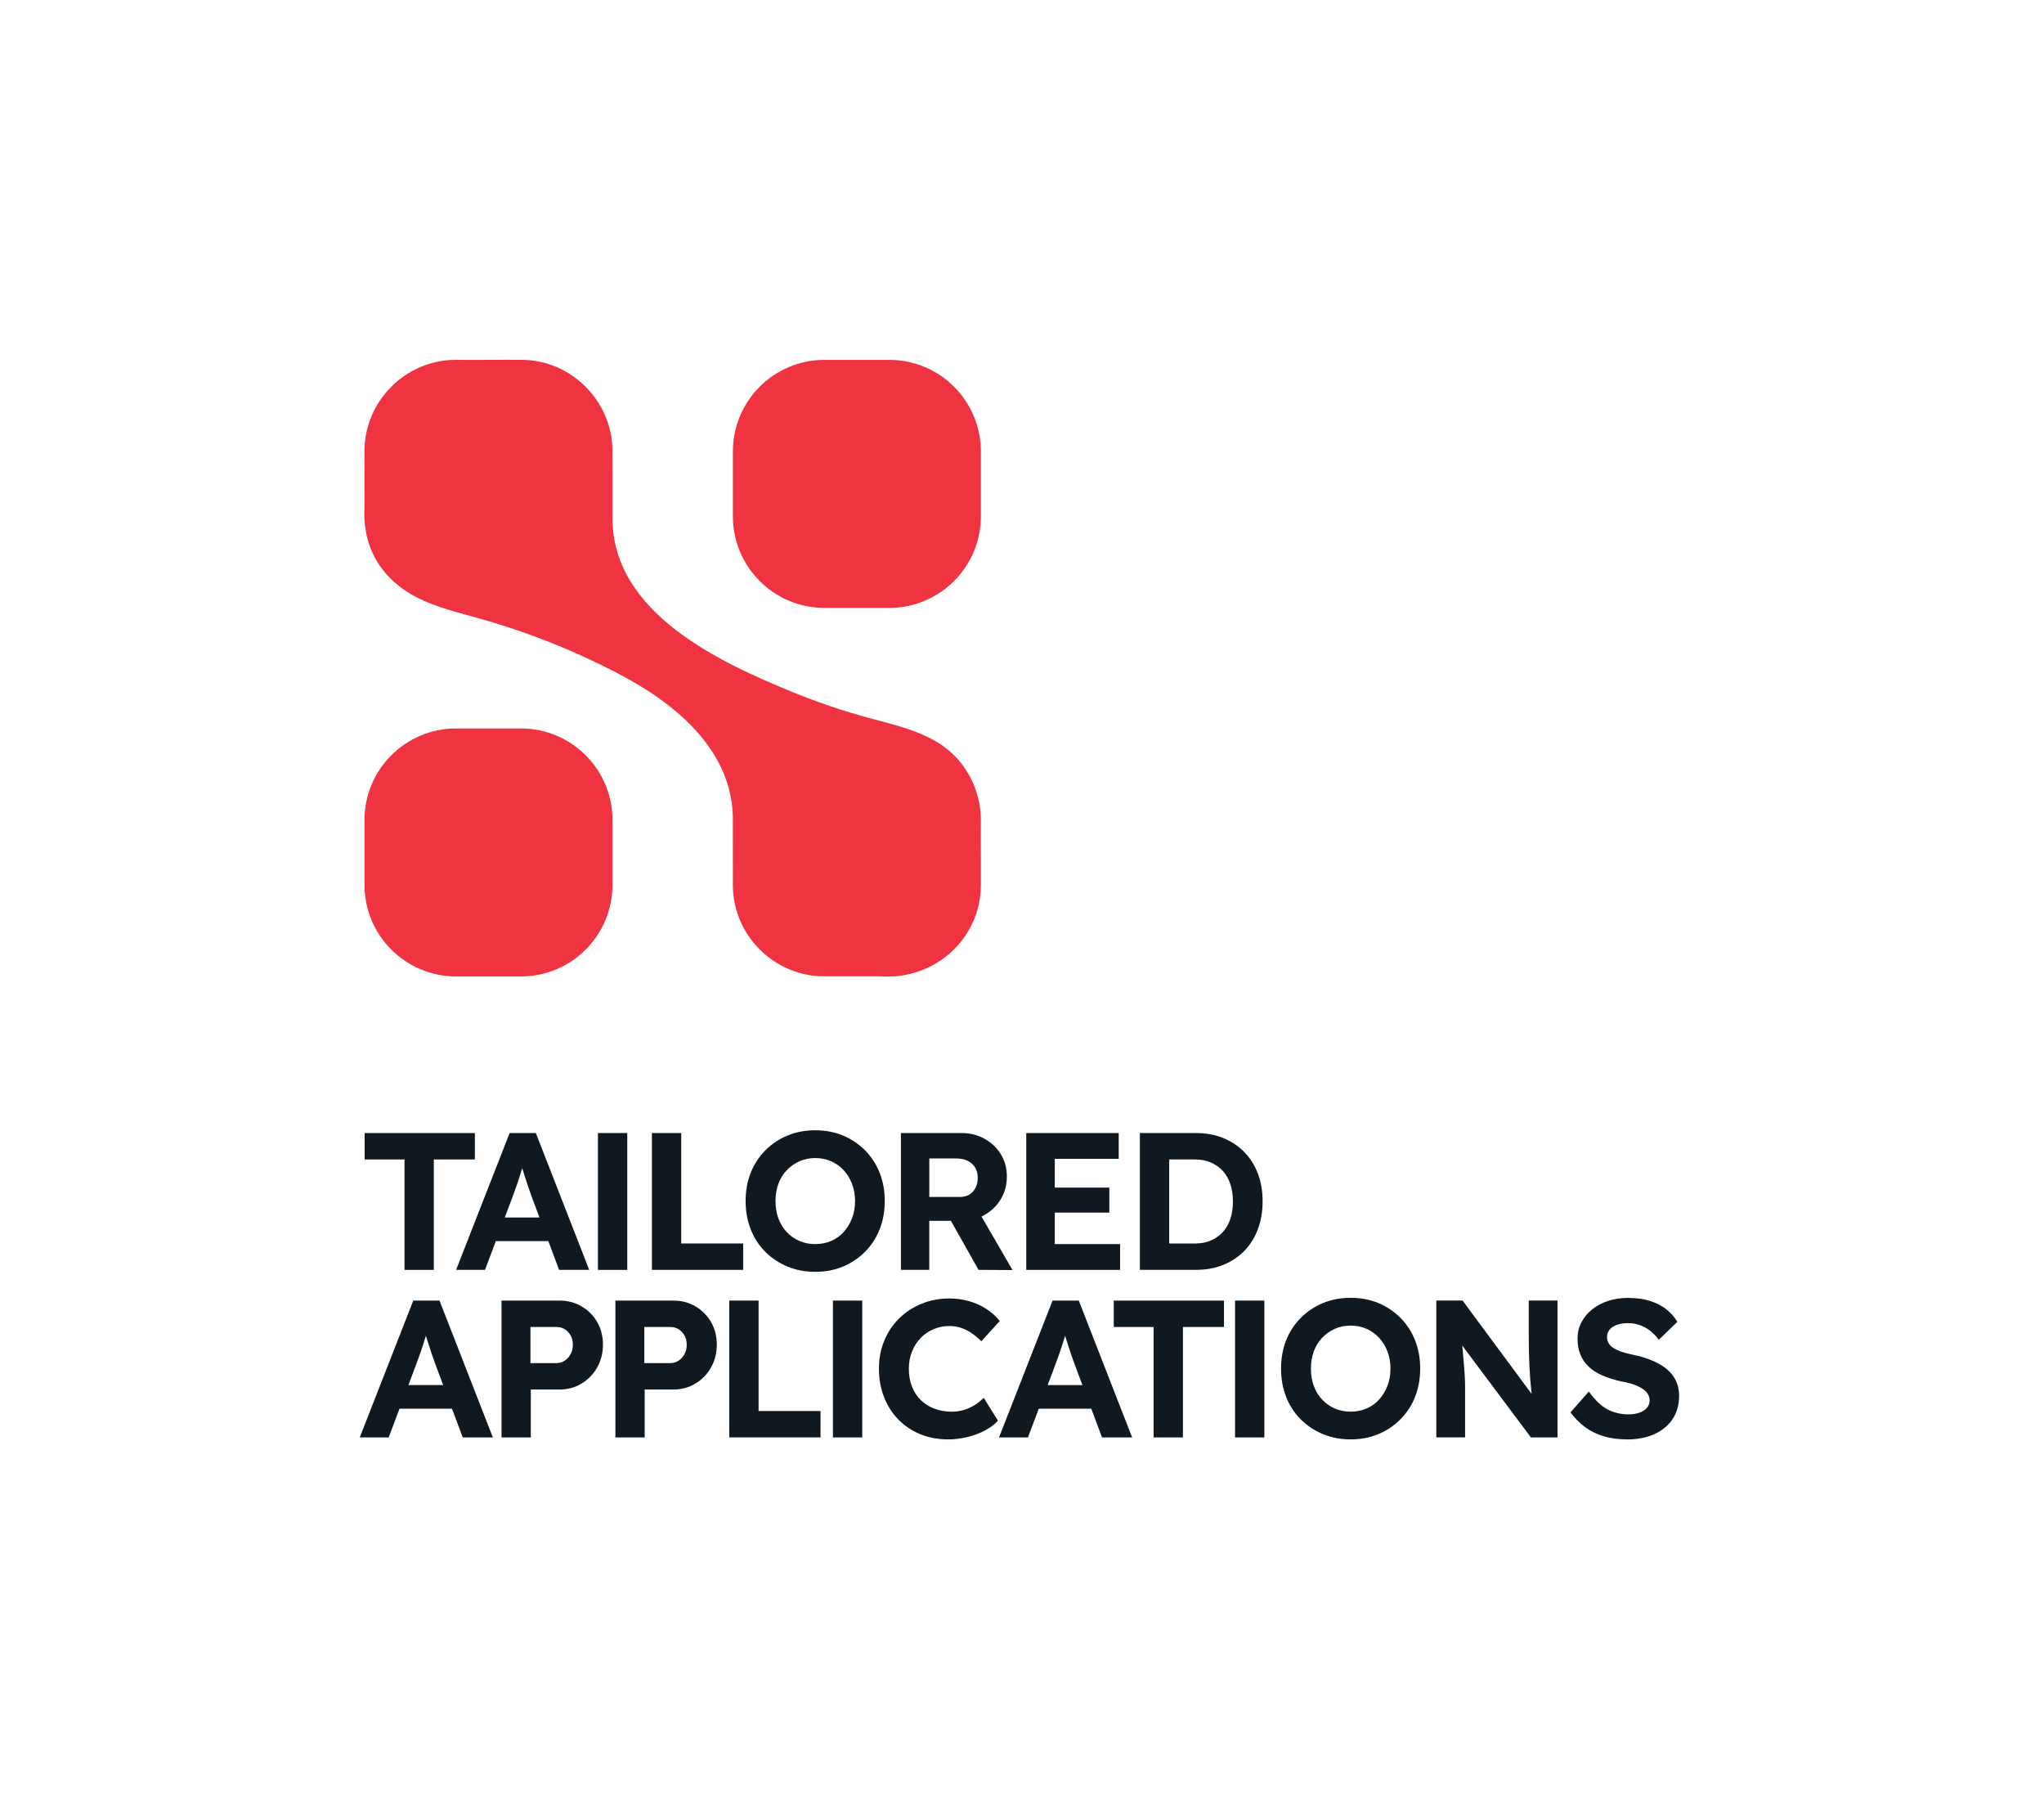
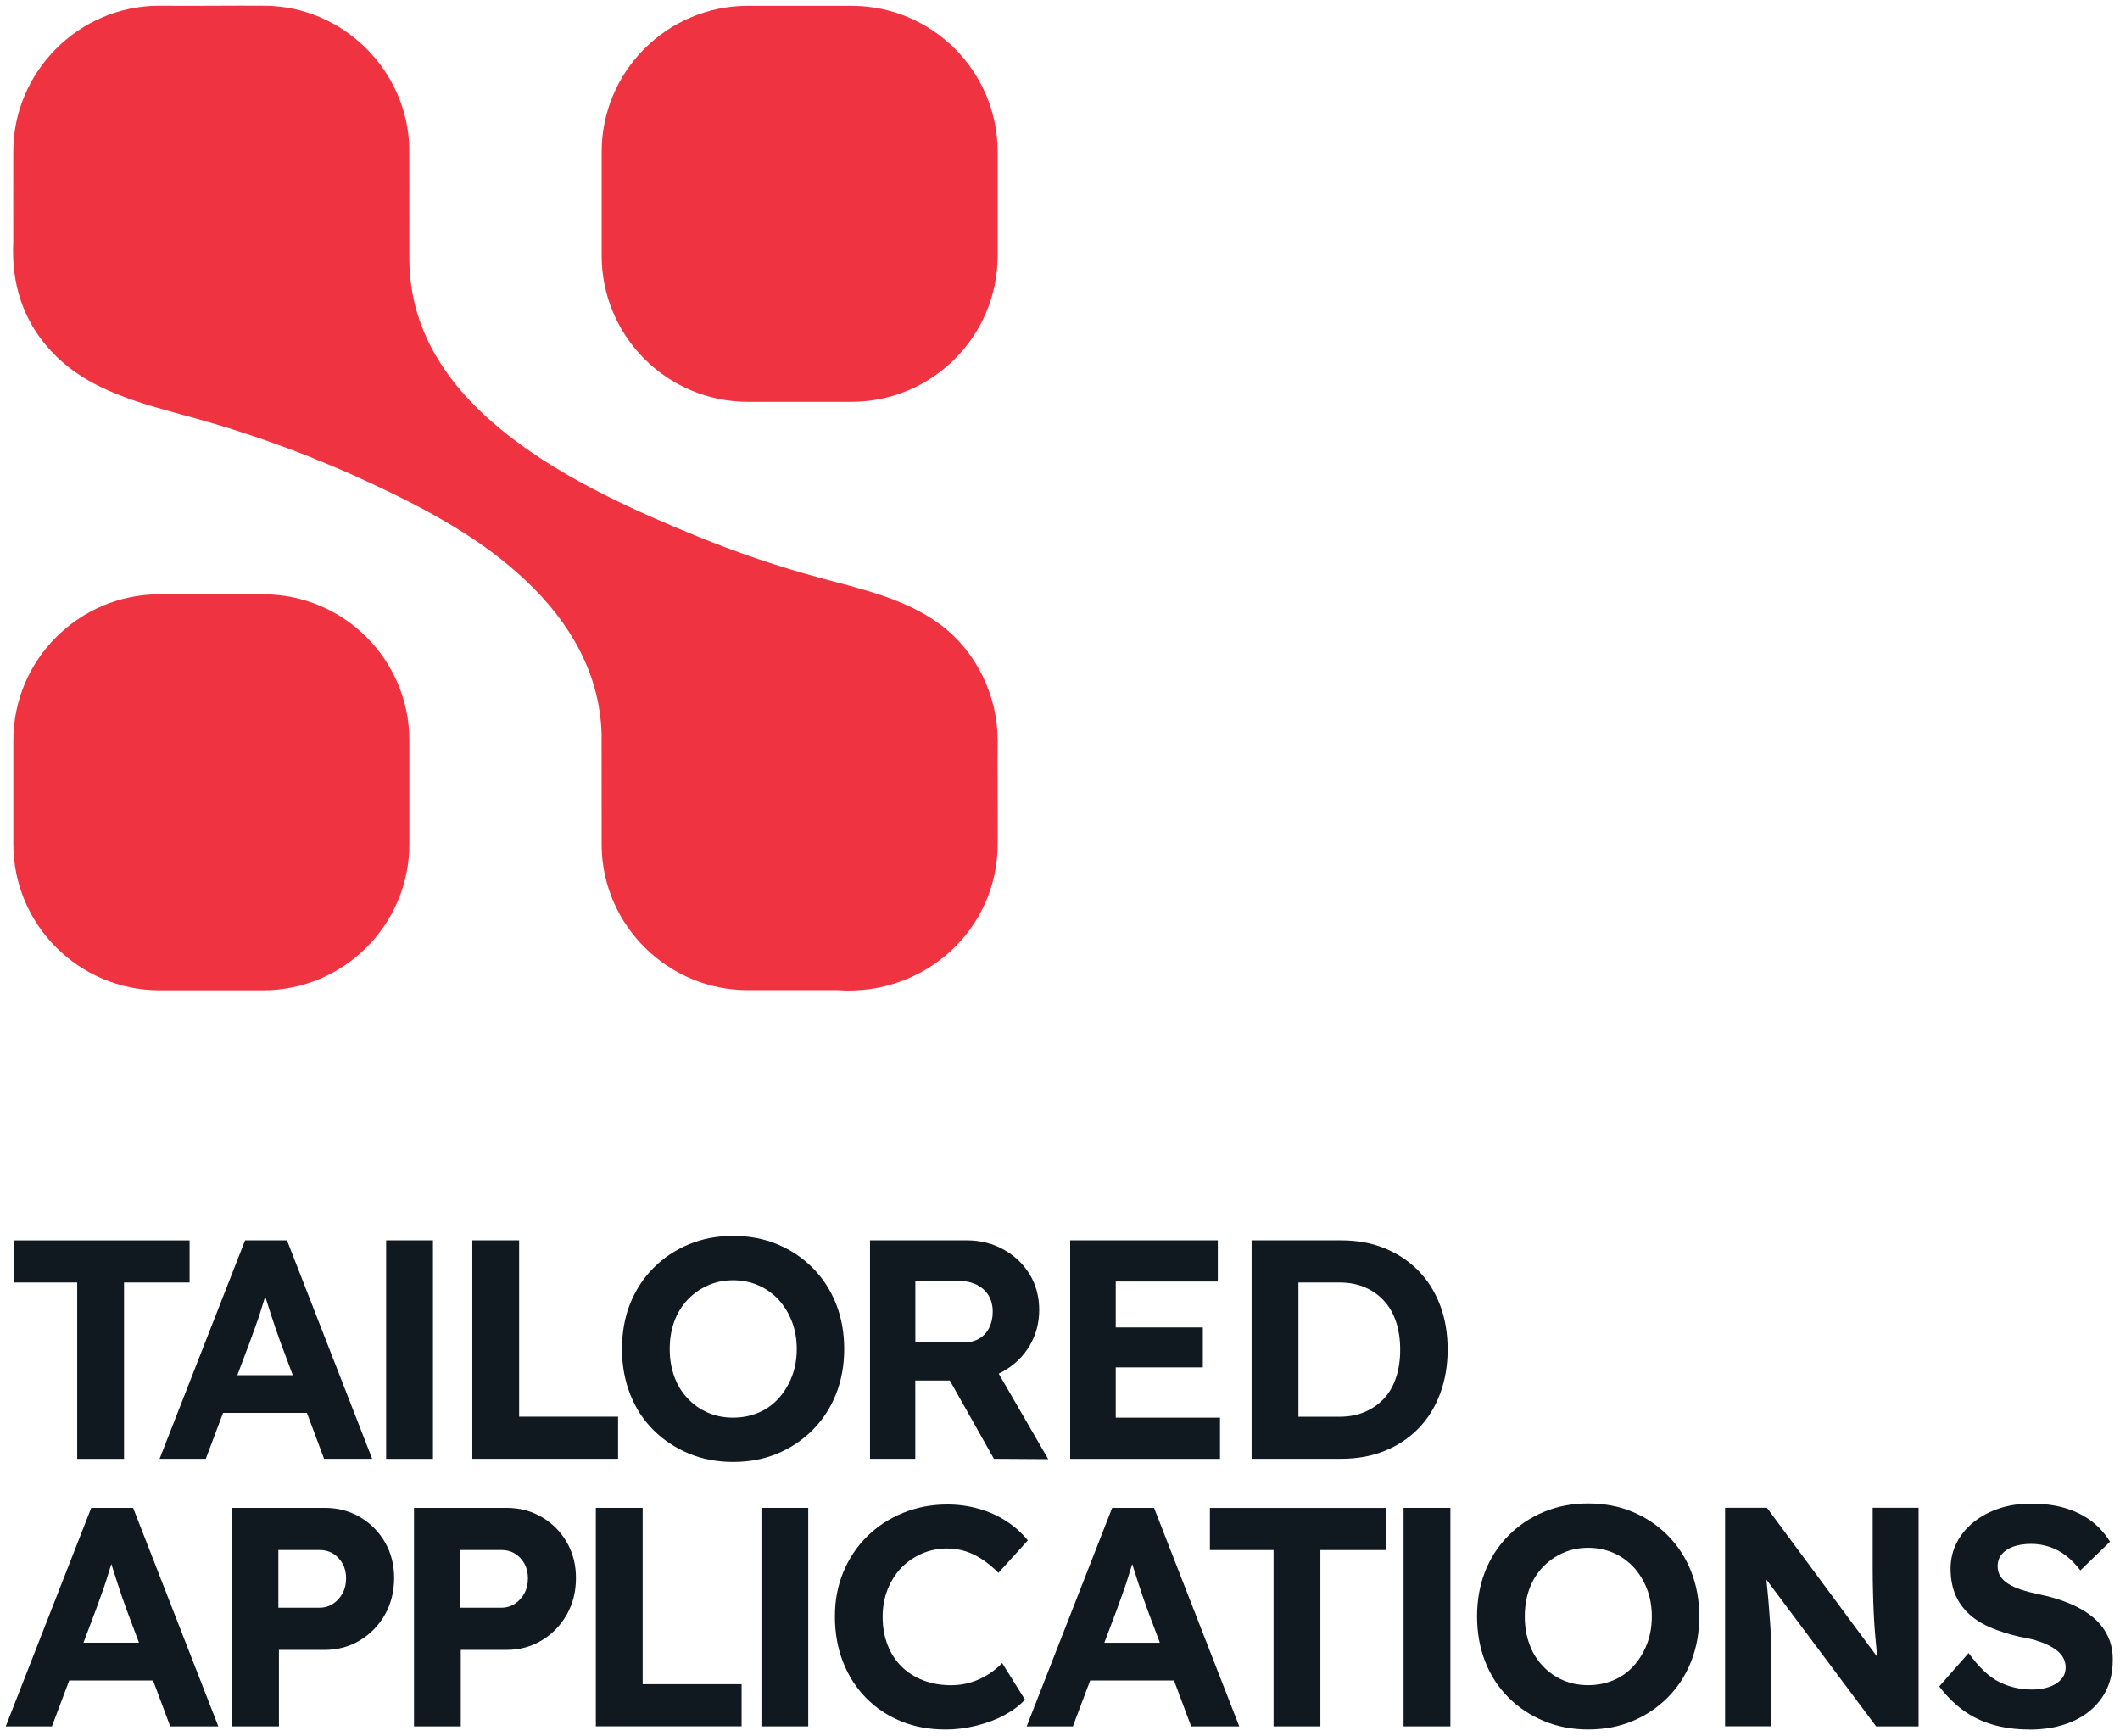
- <svg xmlns="http://www.w3.org/2000/svg" id="Assets" viewBox="0 0 568.17 500">
+ <svg xmlns="http://www.w3.org/2000/svg" id="Assets" viewBox="99 99 369 302">
  <defs>
    <style>
      .cls-1 {
        fill: #101820;
      }
          .cls-r { fill: #ef3340; }
    </style>
  </defs>
  <g>
    <path class="cls-1" d="M112.44,352.9v-30.69h-11.08v-7.33h30.64v7.33h-11.41v30.69h-8.15Z" />
    <path class="cls-1" d="M148.94,314.87h-7.28l-14.88,38.02h8.04l3.01-7.99h14.59l2.99,7.99h8.37l-14.83-38.02ZM140.31,338.34l2.17-5.76c.29-.83.6-1.68.92-2.55.32-.87.63-1.76.92-2.69.29-.92.57-1.82.84-2.7.27.85.55,1.74.85,2.67.32,1.01.64,1.97.95,2.88.31.9.57,1.65.79,2.23l2.21,5.92h-9.65Z" />
    <path class="cls-1" d="M166.21,352.9v-38.03h8.15v38.03h-8.15Z" />
    <path class="cls-1" d="M181.21,352.9v-38.03h8.15v30.69h17.22v7.33h-25.37Z" />
    <path class="cls-1" d="M226.6,353.44c-2.79,0-5.36-.49-7.71-1.47-2.35-.98-4.41-2.34-6.17-4.1-1.76-1.76-3.11-3.84-4.05-6.25-.94-2.41-1.41-5.02-1.41-7.85s.47-5.48,1.41-7.85c.94-2.37,2.29-4.44,4.05-6.22,1.76-1.77,3.81-3.15,6.17-4.13,2.35-.98,4.92-1.47,7.71-1.47s5.41.49,7.74,1.47c2.34.98,4.38,2.35,6.14,4.13,1.76,1.77,3.1,3.86,4.05,6.25.94,2.39,1.41,5,1.41,7.82s-.47,5.43-1.41,7.82c-.94,2.39-2.29,4.47-4.05,6.25-1.76,1.77-3.8,3.15-6.14,4.13-2.34.98-4.92,1.47-7.74,1.47ZM226.6,345.73c1.59,0,3.07-.29,4.43-.87,1.36-.58,2.53-1.41,3.5-2.5.98-1.09,1.75-2.35,2.31-3.8.56-1.45.84-3.04.84-4.78s-.28-3.33-.84-4.78c-.56-1.45-1.33-2.71-2.31-3.78-.98-1.07-2.15-1.9-3.5-2.5s-2.83-.9-4.43-.9-3.06.3-4.4.9c-1.34.6-2.52,1.43-3.53,2.5-1.01,1.07-1.78,2.33-2.31,3.78-.53,1.45-.79,3.04-.79,4.78s.26,3.33.79,4.78c.52,1.45,1.29,2.72,2.31,3.8,1.01,1.09,2.19,1.92,3.53,2.5,1.34.58,2.81.87,4.4.87Z" />
    <path class="cls-1" d="M272.83,338.07c.29-.13.57-.28.85-.44,1.92-1.09,3.43-2.56,4.54-4.43,1.1-1.87,1.66-3.94,1.66-6.22s-.55-4.38-1.66-6.19c-1.1-1.81-2.62-3.25-4.54-4.32-1.92-1.07-4.06-1.6-6.41-1.6h-16.84v38.02h7.88v-13.63h6.01l7.68,13.63,9.45.06-8.62-14.88ZM258.31,321.93h7.55c1.2,0,2.25.23,3.15.68.91.45,1.59,1.08,2.07,1.87.47.8.71,1.74.71,2.83,0,1.01-.2,1.93-.6,2.74-.4.82-.97,1.45-1.71,1.9-.74.45-1.6.68-2.58.68h-8.58v-10.7Z" />
    <polygon class="cls-1" points="311.35 345.73 311.35 352.9 285.27 352.9 285.27 314.87 310.97 314.87 310.97 322.04 293.2 322.04 293.2 330.03 308.36 330.03 308.36 336.98 293.2 336.98 293.2 345.73 311.35 345.73" />
    <path class="cls-1" d="M349.66,326.17c-.87-2.32-2.13-4.32-3.77-6-1.65-1.68-3.61-2.99-5.87-3.91-2.26-.93-4.79-1.39-7.58-1.39h-15.59v38.02h15.59c2.79,0,5.32-.46,7.6-1.39,2.28-.92,4.24-2.23,5.87-3.91,1.63-1.68,2.88-3.69,3.75-6.03.87-2.34,1.31-4.9,1.31-7.69s-.43-5.4-1.31-7.71ZM342,338.72c-.47,1.45-1.17,2.67-2.09,3.67-.92,1-2.04,1.78-3.34,2.34-1.3.56-2.77.84-4.4.84h-7.17v-23.36h7.17c1.63,0,3.1.28,4.4.84,1.3.56,2.42,1.35,3.34,2.36.93,1.01,1.62,2.24,2.09,3.67.47,1.43.71,3.03.71,4.81s-.23,3.39-.71,4.83Z" />
    <path class="cls-1" d="M122.16,361.43h-7.28l-14.88,38.03h8.04l3.01-7.99h14.59l2.99,7.99h8.37l-14.83-38.03ZM113.53,384.9l2.17-5.76c.29-.83.6-1.68.92-2.55.33-.87.63-1.77.92-2.69.29-.92.57-1.81.84-2.7.27.85.55,1.74.85,2.67.32,1.01.64,1.97.95,2.88.31.91.57,1.65.79,2.23l2.22,5.92h-9.65Z" />
    <path class="cls-1" d="M139.41,399.46v-38.03h16.13c2.24,0,4.28.53,6.11,1.6,1.83,1.07,3.28,2.53,4.35,4.37,1.07,1.85,1.6,3.93,1.6,6.25s-.53,4.47-1.6,6.36c-1.07,1.88-2.52,3.38-4.35,4.48-1.83,1.11-3.87,1.66-6.11,1.66h-7.99v13.31h-8.15ZM147.45,378.81h7.17c.87,0,1.65-.23,2.34-.68.69-.45,1.24-1.06,1.66-1.82.42-.76.62-1.63.62-2.61s-.21-1.84-.62-2.58c-.42-.74-.97-1.32-1.66-1.74-.69-.42-1.47-.62-2.34-.62h-7.17v10.05Z" />
    <path class="cls-1" d="M171.06,399.46v-38.03h16.13c2.25,0,4.28.53,6.11,1.6,1.83,1.07,3.28,2.53,4.35,4.37,1.07,1.85,1.6,3.93,1.6,6.25s-.53,4.47-1.6,6.36c-1.07,1.88-2.52,3.38-4.35,4.48-1.83,1.11-3.87,1.66-6.11,1.66h-7.99v13.31h-8.15ZM179.1,378.81h7.17c.87,0,1.65-.23,2.34-.68.69-.45,1.24-1.06,1.66-1.82.42-.76.62-1.63.62-2.61s-.21-1.84-.62-2.58c-.42-.74-.97-1.32-1.66-1.74-.69-.42-1.47-.62-2.34-.62h-7.17v10.05Z" />
    <path class="cls-1" d="M202.71,399.46v-38.03h8.15v30.69h17.22v7.33h-25.37Z" />
    <path class="cls-1" d="M231.53,399.46v-38.03h8.15v38.03h-8.15Z" />
    <path class="cls-1" d="M263.49,400c-2.79,0-5.35-.48-7.69-1.44-2.34-.96-4.36-2.32-6.08-4.07-1.72-1.76-3.05-3.84-3.99-6.25-.94-2.41-1.41-5.04-1.41-7.9s.49-5.37,1.47-7.74c.98-2.37,2.35-4.44,4.13-6.19,1.77-1.76,3.86-3.12,6.25-4.1,2.39-.98,4.98-1.47,7.77-1.47,1.81,0,3.59.24,5.35.73,1.76.49,3.37,1.2,4.83,2.15,1.47.94,2.72,2.06,3.78,3.37l-5.11,5.65c-.87-.87-1.77-1.62-2.69-2.25-.92-.63-1.9-1.12-2.93-1.47-1.03-.34-2.13-.52-3.29-.52-1.56,0-3.01.29-4.37.87-1.36.58-2.54,1.39-3.56,2.42-1.01,1.03-1.82,2.28-2.42,3.75-.6,1.47-.9,3.09-.9,4.86s.29,3.45.87,4.92c.58,1.47,1.39,2.72,2.44,3.75,1.05,1.03,2.31,1.83,3.78,2.39,1.47.56,3.09.84,4.86.84,1.16,0,2.28-.16,3.37-.49s2.09-.78,3.01-1.36c.92-.58,1.75-1.25,2.47-2.01l3.97,6.36c-.87.98-2.04,1.87-3.5,2.66-1.47.8-3.11,1.42-4.92,1.87-1.81.45-3.64.68-5.49.68Z" />
    <path class="cls-1" d="M299.86,361.43h-7.28l-14.88,38.03h8.04l3.01-7.99h14.59l2.99,7.99h8.37l-14.83-38.03ZM291.22,384.9l2.17-5.76c.29-.83.6-1.68.92-2.55.32-.87.63-1.77.92-2.69.29-.92.56-1.81.84-2.69.27.85.55,1.74.85,2.67.33,1.01.64,1.97.95,2.88.31.91.57,1.65.79,2.23l2.22,5.92h-9.65Z" />
    <path class="cls-1" d="M320.67,399.46v-30.69h-11.08v-7.33h30.64v7.33h-11.41v30.69h-8.15Z" />
    <path class="cls-1" d="M343.3,399.46v-38.03h8.15v38.03h-8.15Z" />
    <path class="cls-1" d="M375.43,400c-2.79,0-5.36-.49-7.71-1.47-2.35-.98-4.41-2.34-6.17-4.1-1.76-1.76-3.11-3.84-4.05-6.25-.94-2.41-1.41-5.02-1.41-7.85s.47-5.48,1.41-7.85c.94-2.37,2.29-4.44,4.05-6.22,1.76-1.77,3.81-3.15,6.17-4.13,2.35-.98,4.92-1.47,7.71-1.47s5.41.49,7.74,1.47c2.34.98,4.38,2.35,6.14,4.13,1.76,1.77,3.1,3.86,4.05,6.25.94,2.39,1.41,5,1.41,7.82s-.47,5.43-1.41,7.82c-.94,2.39-2.29,4.47-4.05,6.25-1.76,1.77-3.8,3.15-6.14,4.13-2.34.98-4.92,1.47-7.74,1.47ZM375.43,392.29c1.59,0,3.07-.29,4.43-.87,1.36-.58,2.53-1.41,3.5-2.5.98-1.09,1.75-2.35,2.31-3.8.56-1.45.84-3.04.84-4.78s-.28-3.33-.84-4.78c-.56-1.45-1.33-2.71-2.31-3.78-.98-1.07-2.15-1.9-3.5-2.5-1.36-.6-2.83-.9-4.43-.9s-3.06.3-4.4.9c-1.34.6-2.52,1.43-3.53,2.5-1.01,1.07-1.78,2.33-2.31,3.78-.53,1.45-.79,3.04-.79,4.78s.26,3.33.79,4.78c.52,1.45,1.29,2.72,2.31,3.8,1.01,1.09,2.19,1.92,3.53,2.5,1.34.58,2.81.87,4.4.87Z" />
    <path class="cls-1" d="M432.94,361.43v38.03h-7.39l-19.09-25.53c.06.61.11,1.18.16,1.7.13,1.32.23,2.47.3,3.45.07.98.14,1.83.19,2.55.06.73.09,1.41.11,2.06.02.65.03,1.34.03,2.06v13.69h-7.99v-38.03h7.28l19.21,25.96c-.03-.28-.06-.56-.09-.84-.11-1.07-.21-2.15-.3-3.26-.09-1.1-.16-2.25-.22-3.42-.06-1.18-.1-2.43-.13-3.75-.04-1.32-.06-2.76-.06-4.32v-10.37h7.98Z" />
    <path class="cls-1" d="M452.19,400c-2.35,0-4.5-.29-6.44-.87-1.94-.58-3.66-1.43-5.16-2.55-1.5-1.12-2.85-2.48-4.05-4.07l5.11-5.81c1.77,2.46,3.54,4.14,5.3,5.02,1.76.89,3.67,1.33,5.73,1.33,1.12,0,2.13-.15,3.01-.46.89-.31,1.58-.75,2.09-1.33.51-.58.76-1.27.76-2.06,0-.58-.13-1.11-.38-1.6-.25-.49-.62-.92-1.09-1.3-.47-.38-1.03-.72-1.68-1.03-.65-.31-1.38-.58-2.17-.81-.8-.24-1.67-.43-2.61-.57-2.03-.47-3.8-1.04-5.32-1.71-1.52-.67-2.79-1.5-3.8-2.5-1.01-1-1.77-2.13-2.25-3.4-.49-1.27-.73-2.7-.73-4.29s.36-3.14,1.09-4.54c.72-1.39,1.73-2.6,3.01-3.61,1.28-1.01,2.77-1.79,4.45-2.34,1.68-.54,3.47-.81,5.35-.81,2.32,0,4.35.26,6.08.79,1.74.53,3.25,1.28,4.54,2.25,1.28.98,2.36,2.17,3.23,3.59l-5.16,5c-.76-1.01-1.58-1.86-2.47-2.55-.89-.69-1.85-1.2-2.88-1.55-1.03-.34-2.09-.52-3.18-.52-1.2,0-2.23.15-3.1.46-.87.31-1.55.75-2.04,1.33-.49.58-.73,1.29-.73,2.12,0,.65.16,1.23.49,1.74.33.51.8.95,1.41,1.33.62.38,1.36.72,2.23,1,.87.29,1.83.54,2.88.76,1.99.4,3.78.92,5.38,1.58,1.59.65,2.96,1.44,4.1,2.36,1.14.92,2.02,2.01,2.63,3.26.62,1.25.92,2.65.92,4.21,0,2.57-.62,4.76-1.85,6.57-1.23,1.81-2.93,3.2-5.11,4.16-2.17.96-4.71,1.44-7.6,1.44Z" />
  </g>
  <g>
    <rect class="cls-r" x="203.72" y="100.01" width="68.93" height="68.92" rx="25.46" ry="25.46" />
    <path class="cls-r" d="M272.65,227.74c-.07,4.45.05,13.56,0,18.03.06,15.11-12.86,26.64-27.88,25.55-4.02.02-11.5-.02-15.54,0-13.87.06-25.33-11.18-25.51-25.06-.03-5.81.02-13.72-.01-19.54-.31-10.37-5.35-19.19-12.94-26.44-7.71-7.36-16.94-12.34-26.53-16.86-10.08-4.75-20.56-8.65-31.3-11.63-9.05-2.51-18.73-4.67-25.27-11.94-4.62-5.09-6.72-11.43-6.36-18.73-.03-3.99.02-11.52,0-15.57-.09-14,11.4-25.57,25.41-25.55,5.21.06,13.92-.05,18.37,0,13.77.09,24.94,11.47,25.14,24.85.03,5.46-.01,13.67.02,19.34.14,26.11,29.58,39.78,50.12,48.16,6.89,2.81,13.95,5.21,21.13,7.16,7.27,1.98,15.06,3.63,21.22,8.23s9.9,12.25,9.92,19.97v.02Z" />
    <rect class="cls-r" x="101.32" y="202.43" width="68.93" height="68.92" rx="25.46" ry="25.46" />
  </g>
</svg>
